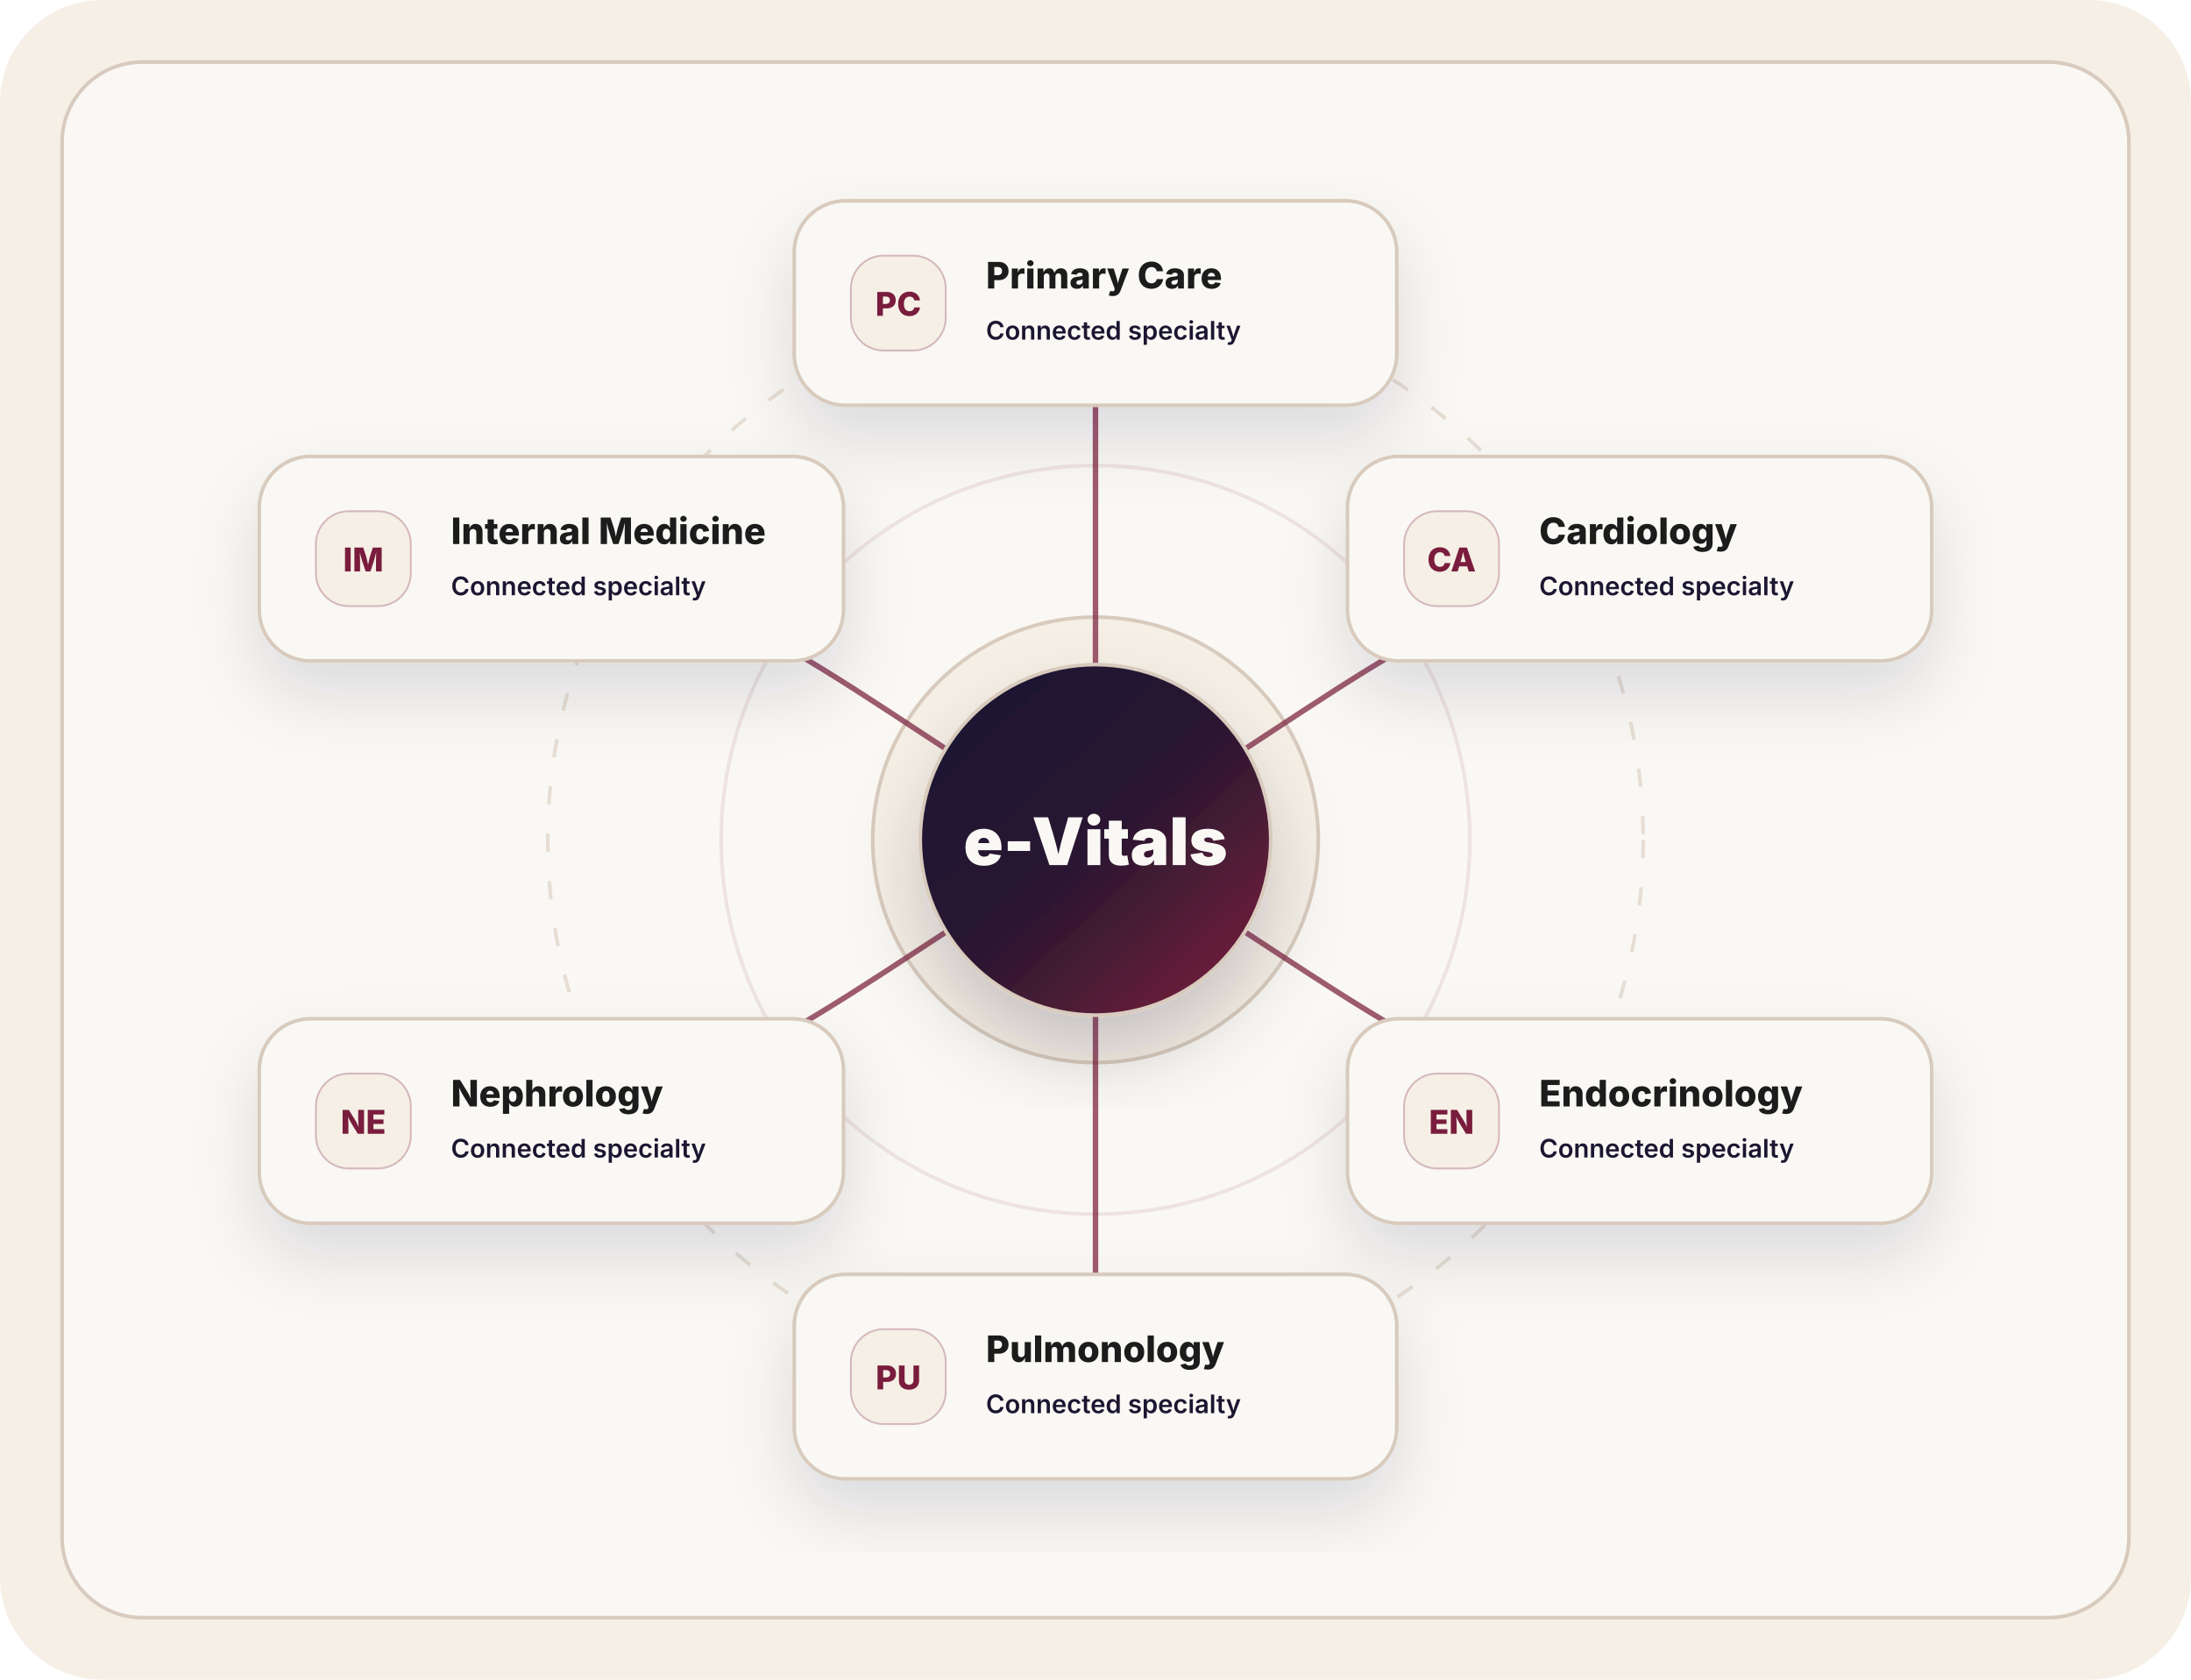
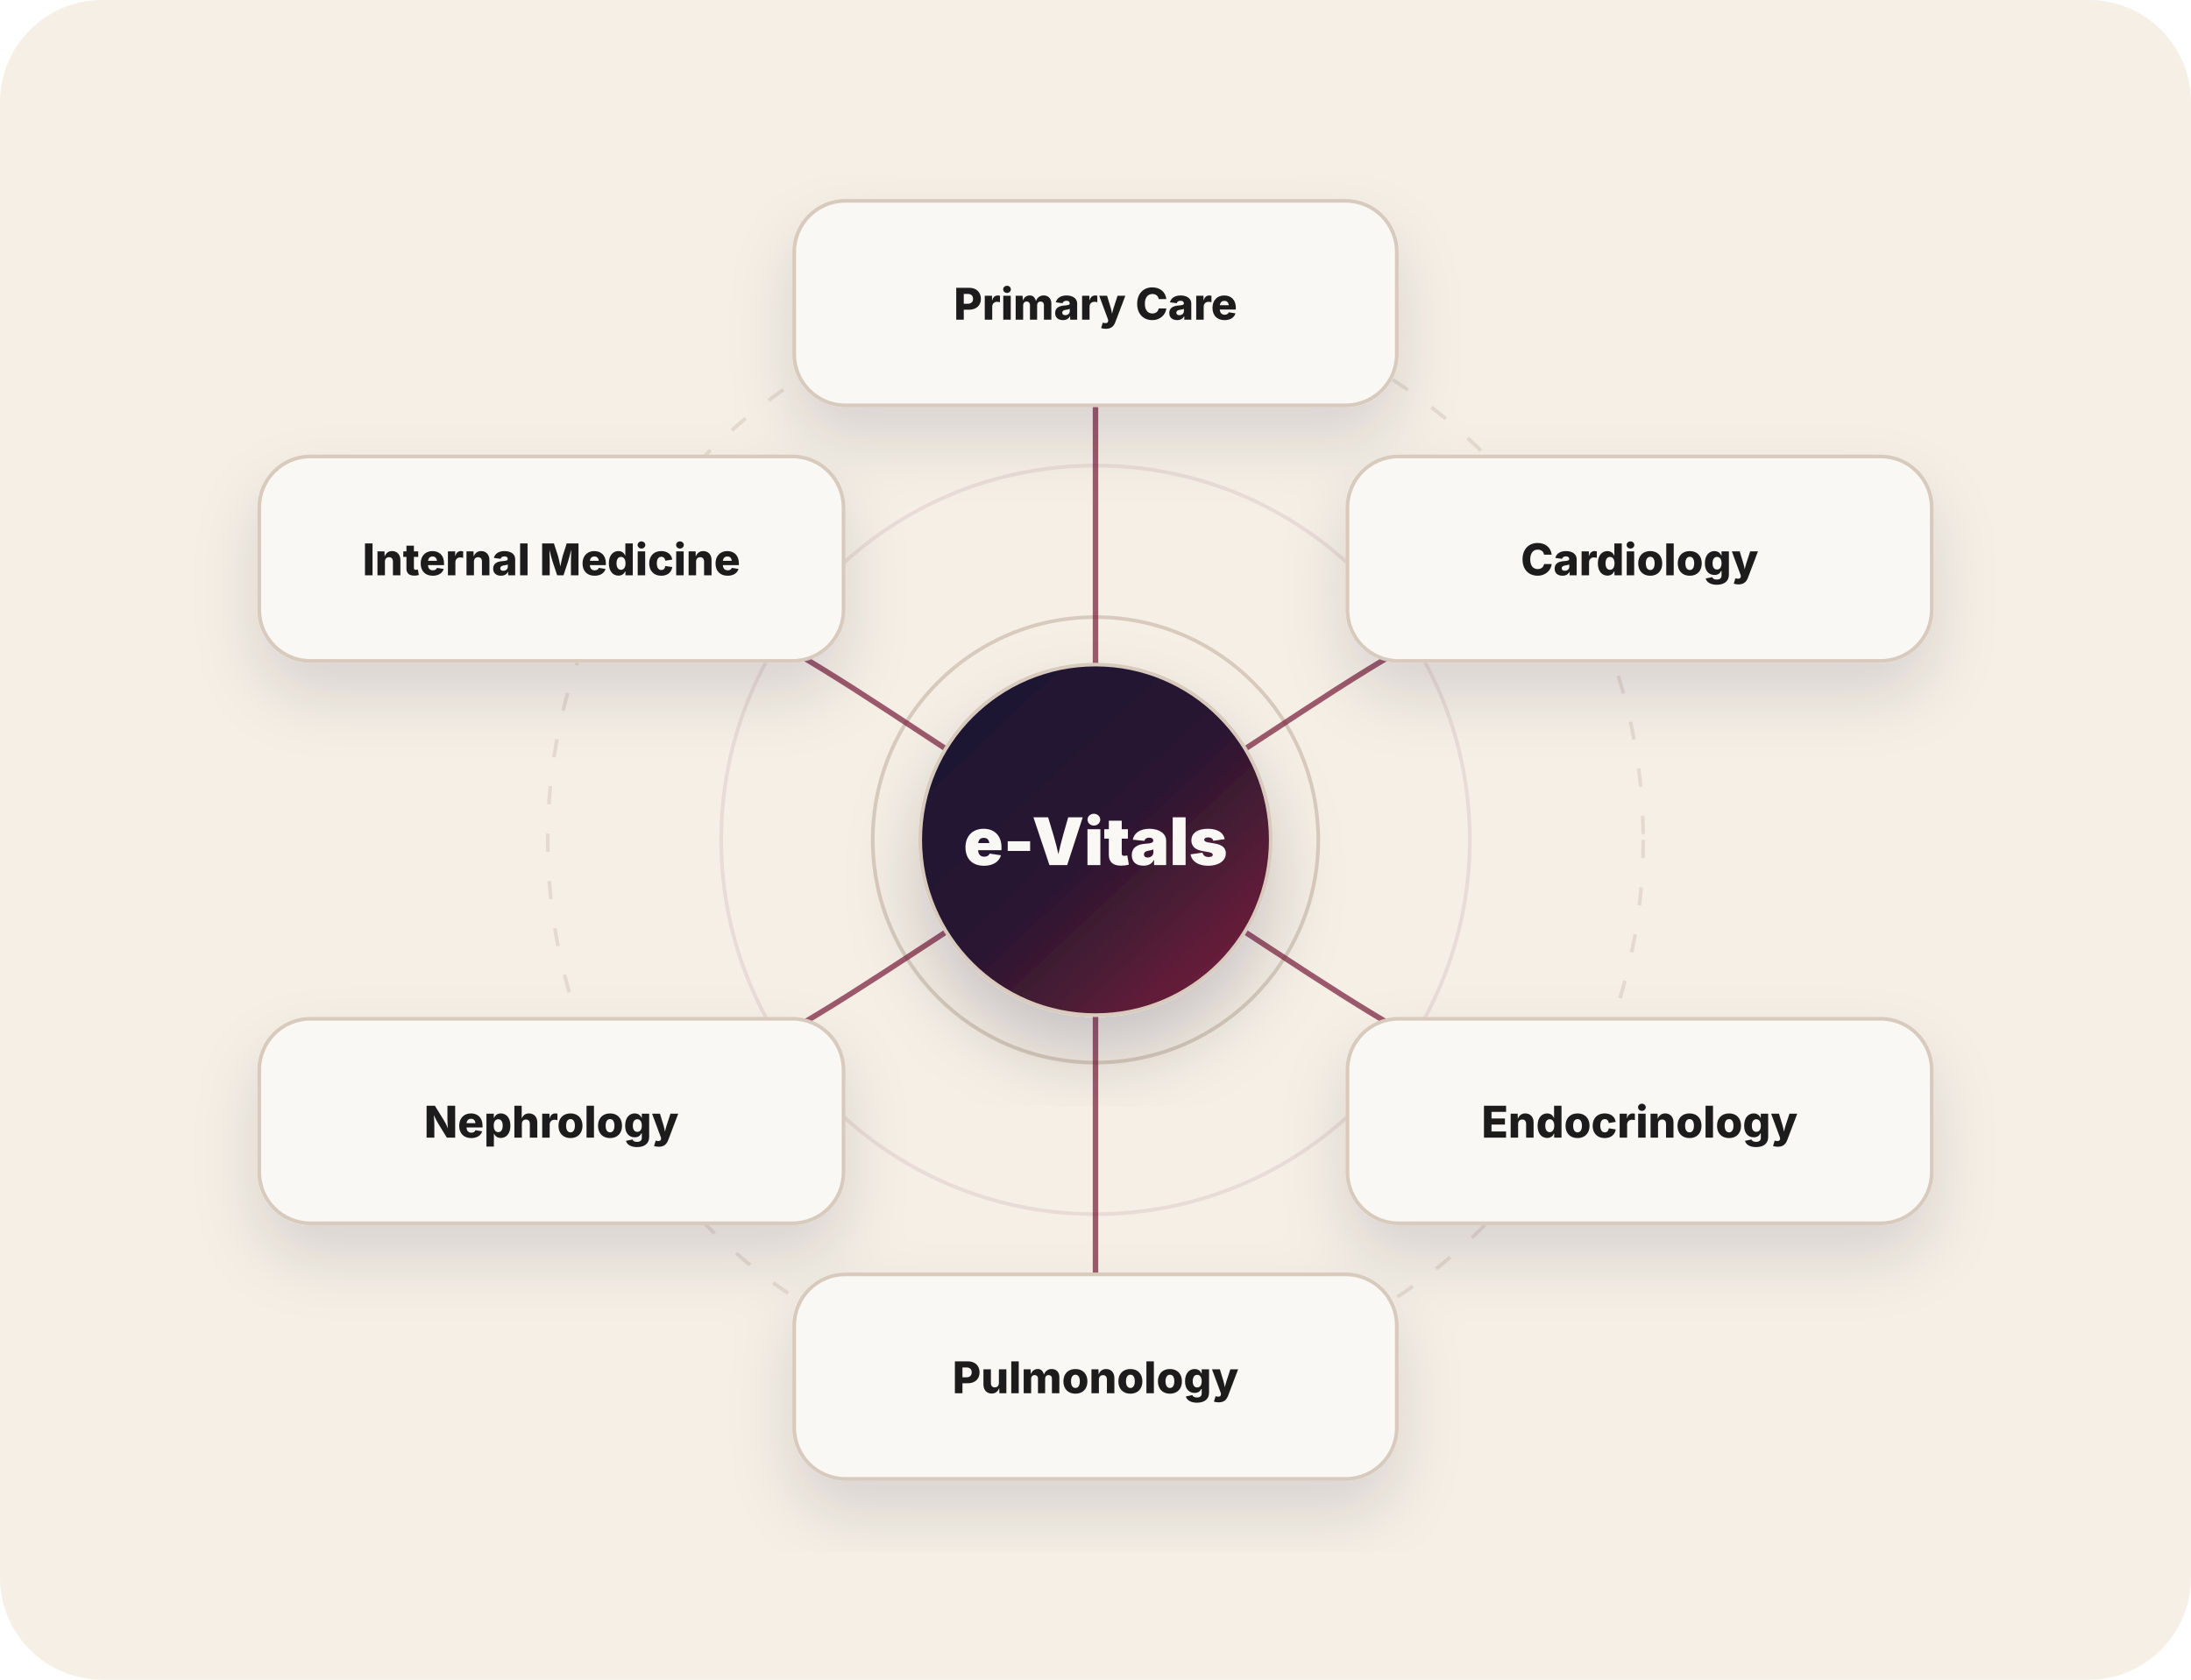
<svg xmlns="http://www.w3.org/2000/svg" width="1200" height="920" viewBox="0 0 1200 920" fill="none">
  <rect width="1200" height="920" rx="56" fill="#F5EFE6" />
-   <rect x="34" y="34" width="1132" height="852" rx="44" fill="#FAF8F4" stroke="#D8CBBE" stroke-width="2" />
  <circle cx="600" cy="460" r="300" stroke="#D8CBBE" stroke-width="2" stroke-dasharray="10 16" opacity=".58" />
  <circle cx="600" cy="460" r="205" stroke="#7A1F3D" stroke-width="2" opacity=".10" />
  <circle cx="600" cy="460" r="122" fill="#F5EFE6" stroke="#D8CBBE" stroke-width="2" />
  <g opacity=".72" stroke="#7A1F3D" stroke-width="3" stroke-linecap="round">
    <path d="M600 460 C600 350 600 274 600 190" />
    <path d="M600 460 C708 402 790 320 902 306" />
    <path d="M600 460 C714 524 792 600 902 614" />
    <path d="M600 460 C600 570 600 646 600 730" />
    <path d="M600 460 C486 524 408 600 298 614" />
    <path d="M600 460 C492 402 410 320 298 306" />
  </g>
  <g filter="url(#shadow)">
    <circle cx="600" cy="460" r="96" fill="url(#navyCenter)" stroke="#D8CBBE" stroke-width="2" />
    <text x="600" y="460" text-anchor="middle" dominant-baseline="middle" fill="#FAF8F4" font-family="Inter, Arial, sans-serif" font-size="36" font-weight="900">e-Vitals</text>
  </g>
  <g filter="url(#cardShadow)" font-family="Inter, Arial, sans-serif">
    <g>
      <rect x="435" y="110" width="330" height="112" rx="28" fill="#FAF8F4" stroke="#D8CBBE" stroke-width="2" />
-       <rect x="466" y="140" width="52" height="52" rx="18" fill="#F5EFE6" stroke="#7A1F3D" stroke-opacity=".28" />
-       <text x="492" y="173" text-anchor="middle" fill="#7A1F3D" font-size="18" font-weight="800">PC</text>
-       <text x="540" y="158" fill="#1F1F1F" font-size="20" font-weight="800">Primary Care</text>
-       <text x="540" y="186" fill="#1B1630" font-size="14" font-weight="600">Connected specialty</text>
+       <text x="600" y="166" text-anchor="middle" dominant-baseline="middle" fill="#1F1F1F" font-size="24" font-weight="800">Primary Care</text>
    </g>
    <g>
      <rect x="738" y="250" width="320" height="112" rx="28" fill="#FAF8F4" stroke="#D8CBBE" stroke-width="2" />
-       <rect x="769" y="280" width="52" height="52" rx="18" fill="#F5EFE6" stroke="#7A1F3D" stroke-opacity=".28" />
-       <text x="795" y="313" text-anchor="middle" fill="#7A1F3D" font-size="18" font-weight="800">CA</text>
-       <text x="843" y="298" fill="#1F1F1F" font-size="20" font-weight="800">Cardiology</text>
-       <text x="843" y="326" fill="#1B1630" font-size="14" font-weight="600">Connected specialty</text>
+       <text x="898" y="306" text-anchor="middle" dominant-baseline="middle" fill="#1F1F1F" font-size="24" font-weight="800">Cardiology</text>
    </g>
    <g>
      <rect x="738" y="558" width="320" height="112" rx="28" fill="#FAF8F4" stroke="#D8CBBE" stroke-width="2" />
-       <rect x="769" y="588" width="52" height="52" rx="18" fill="#F5EFE6" stroke="#7A1F3D" stroke-opacity=".28" />
-       <text x="795" y="621" text-anchor="middle" fill="#7A1F3D" font-size="18" font-weight="800">EN</text>
-       <text x="843" y="606" fill="#1F1F1F" font-size="20" font-weight="800">Endocrinology</text>
-       <text x="843" y="634" fill="#1B1630" font-size="14" font-weight="600">Connected specialty</text>
+       <text x="898" y="614" text-anchor="middle" dominant-baseline="middle" fill="#1F1F1F" font-size="24" font-weight="800">Endocrinology</text>
    </g>
    <g>
      <rect x="435" y="698" width="330" height="112" rx="28" fill="#FAF8F4" stroke="#D8CBBE" stroke-width="2" />
-       <rect x="466" y="728" width="52" height="52" rx="18" fill="#F5EFE6" stroke="#7A1F3D" stroke-opacity=".28" />
-       <text x="492" y="761" text-anchor="middle" fill="#7A1F3D" font-size="18" font-weight="800">PU</text>
-       <text x="540" y="746" fill="#1F1F1F" font-size="20" font-weight="800">Pulmonology</text>
-       <text x="540" y="774" fill="#1B1630" font-size="14" font-weight="600">Connected specialty</text>
+       <text x="600" y="754" text-anchor="middle" dominant-baseline="middle" fill="#1F1F1F" font-size="24" font-weight="800">Pulmonology</text>
    </g>
    <g>
      <rect x="142" y="558" width="320" height="112" rx="28" fill="#FAF8F4" stroke="#D8CBBE" stroke-width="2" />
-       <rect x="173" y="588" width="52" height="52" rx="18" fill="#F5EFE6" stroke="#7A1F3D" stroke-opacity=".28" />
-       <text x="199" y="621" text-anchor="middle" fill="#7A1F3D" font-size="18" font-weight="800">NE</text>
-       <text x="247" y="606" fill="#1F1F1F" font-size="20" font-weight="800">Nephrology</text>
-       <text x="247" y="634" fill="#1B1630" font-size="14" font-weight="600">Connected specialty</text>
+       <text x="302" y="614" text-anchor="middle" dominant-baseline="middle" fill="#1F1F1F" font-size="24" font-weight="800">Nephrology</text>
    </g>
    <g>
      <rect x="142" y="250" width="320" height="112" rx="28" fill="#FAF8F4" stroke="#D8CBBE" stroke-width="2" />
-       <rect x="173" y="280" width="52" height="52" rx="18" fill="#F5EFE6" stroke="#7A1F3D" stroke-opacity=".28" />
-       <text x="199" y="313" text-anchor="middle" fill="#7A1F3D" font-size="18" font-weight="800">IM</text>
-       <text x="247" y="298" fill="#1F1F1F" font-size="20" font-weight="800">Internal Medicine</text>
-       <text x="247" y="326" fill="#1B1630" font-size="14" font-weight="600">Connected specialty</text>
+       <text x="302" y="306" text-anchor="middle" dominant-baseline="middle" fill="#1F1F1F" font-size="24" font-weight="800">Internal Medicine</text>
    </g>
  </g>
  <defs>
    <linearGradient id="burgundy" x1="565" y1="388" x2="635" y2="458" gradientUnits="userSpaceOnUse">
      <stop stop-color="#7A1F3D" />
      <stop offset="1" stop-color="#55152B" />
    </linearGradient>
    <linearGradient id="navyCenter" x1="520" y1="374" x2="684" y2="550" gradientUnits="userSpaceOnUse">
      <stop stop-color="#1B1630" />
      <stop offset=".5" stop-color="#2A1830" />
      <stop offset="1" stop-color="#7A1F3D" />
    </linearGradient>
    <filter id="shadow" x="454" y="314" width="292" height="292" filterUnits="userSpaceOnUse" color-interpolation-filters="sRGB">
      <feDropShadow dx="0" dy="22" stdDeviation="20" flood-color="#1B1630" flood-opacity=".18" />
    </filter>
    <filter id="cardShadow" x="104" y="78" width="992" height="772" filterUnits="userSpaceOnUse" color-interpolation-filters="sRGB">
      <feDropShadow dx="0" dy="18" stdDeviation="18" flood-color="#1B1630" flood-opacity=".12" />
    </filter>
  </defs>
</svg>
